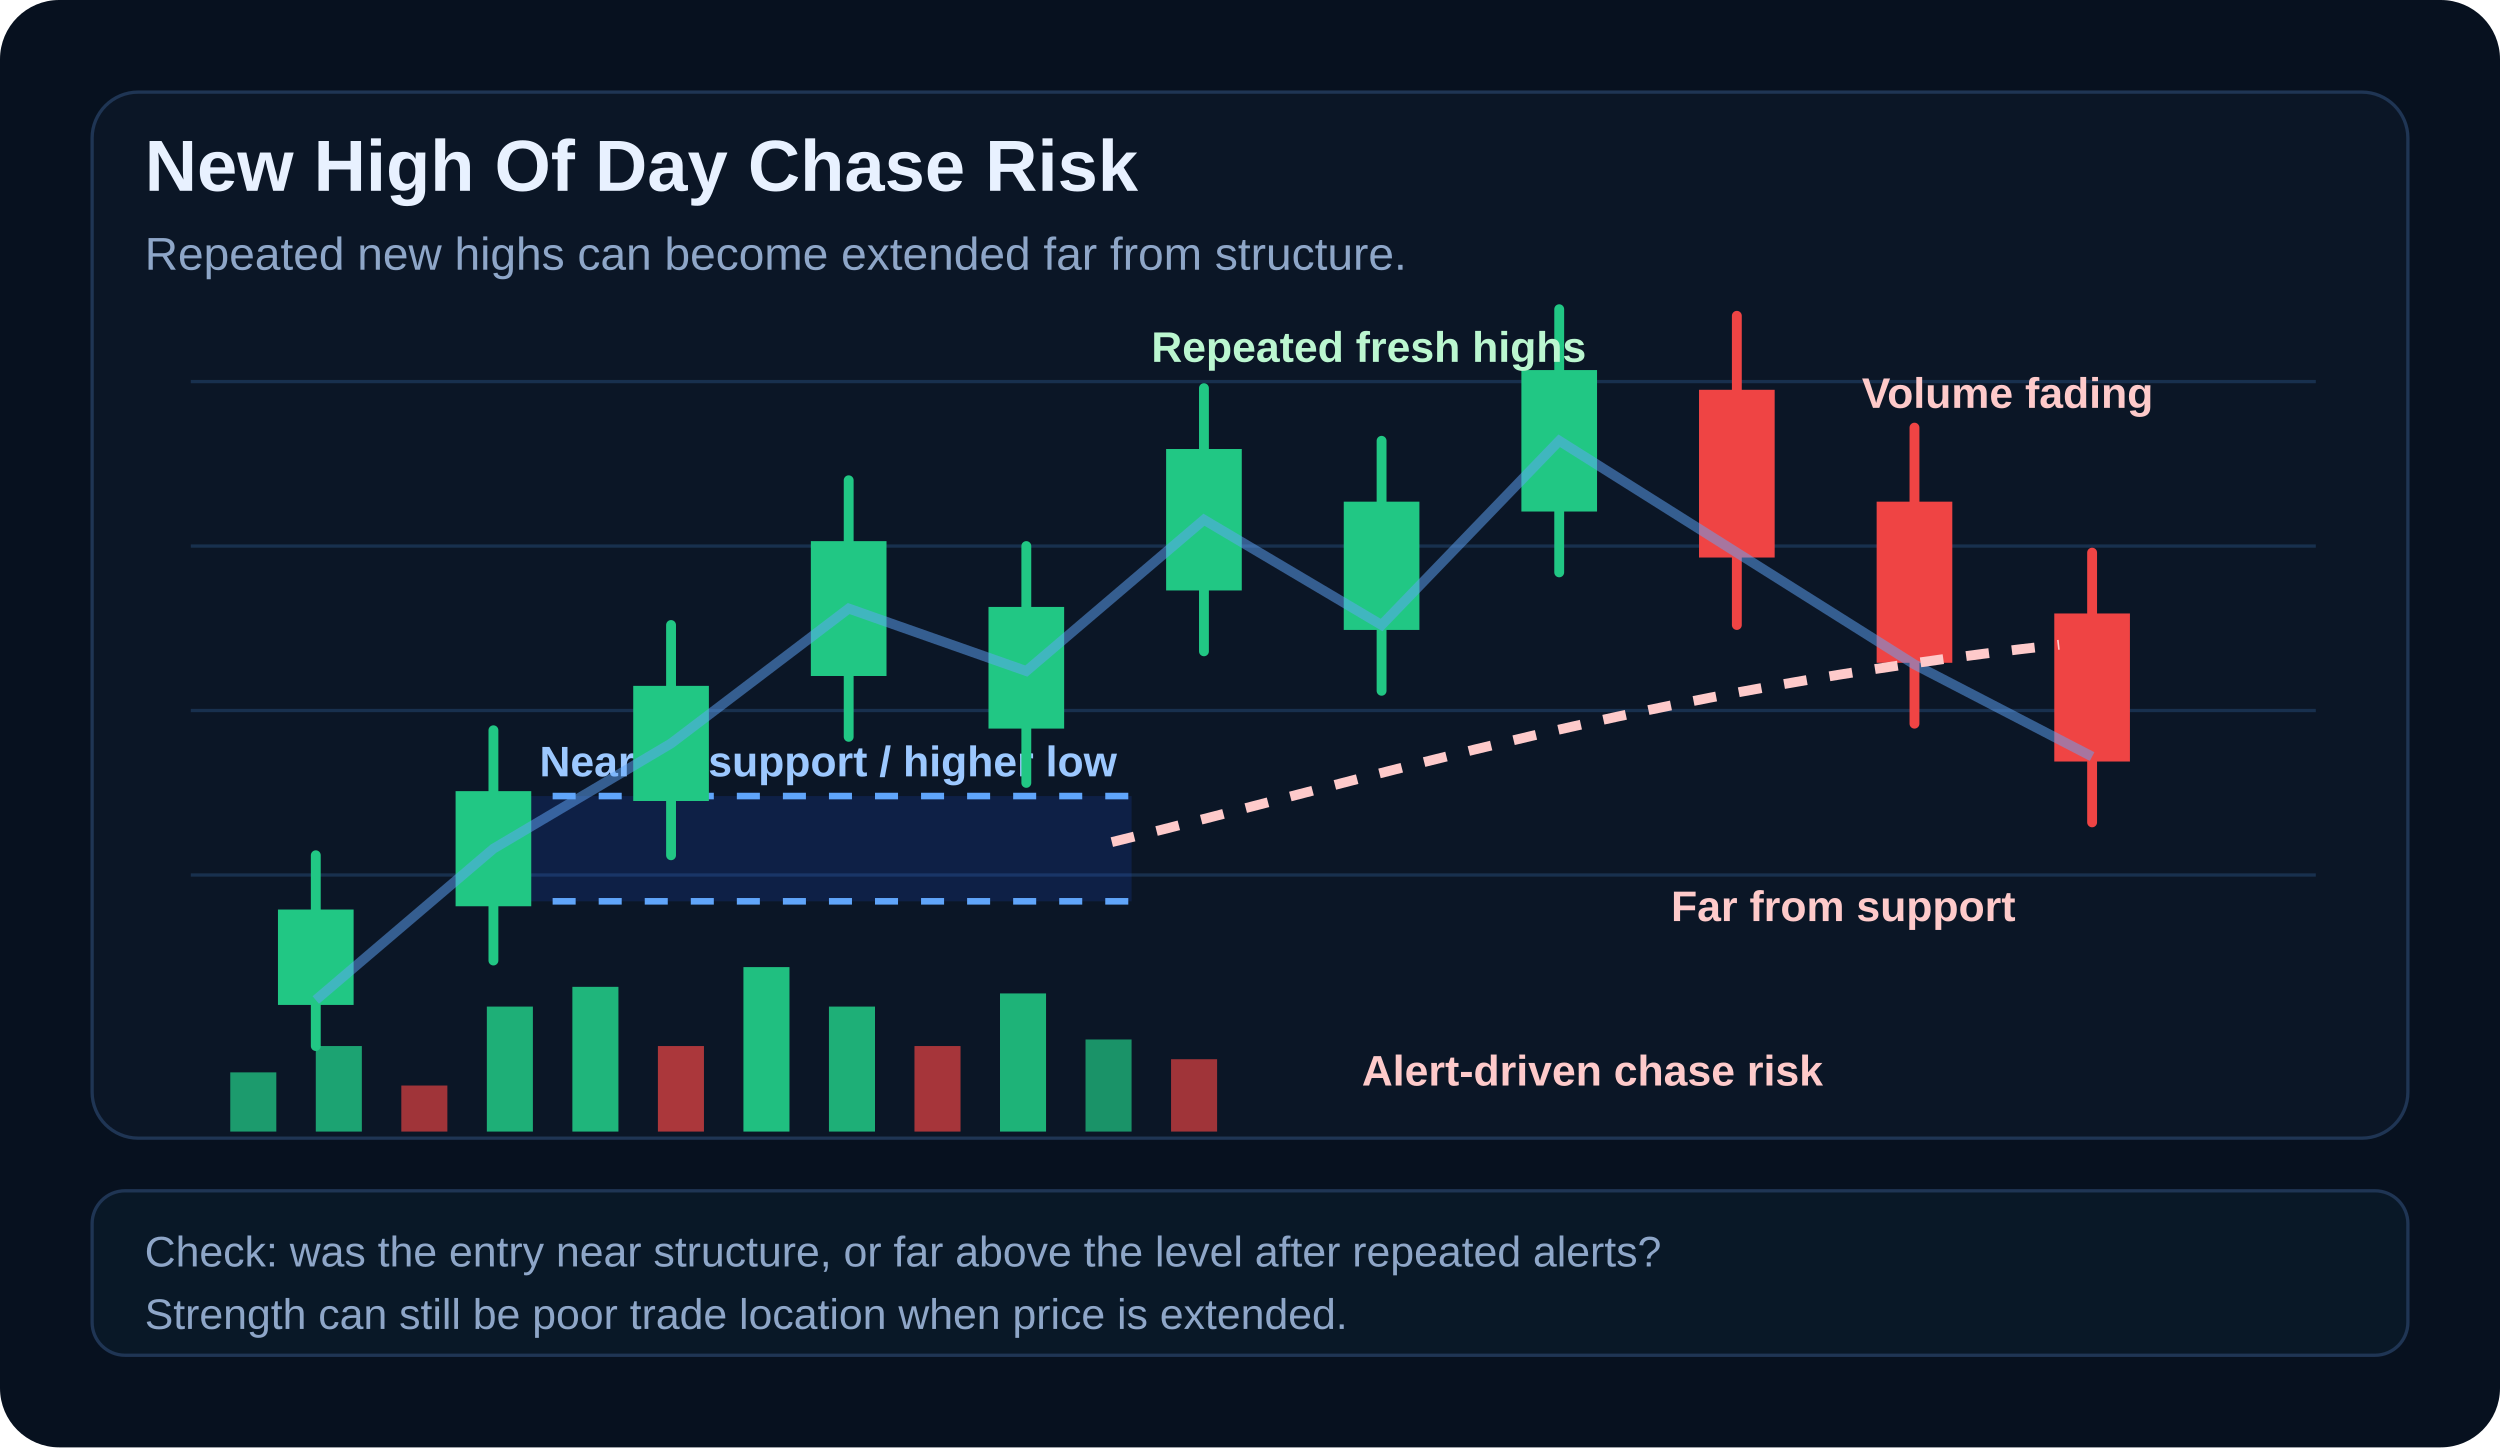
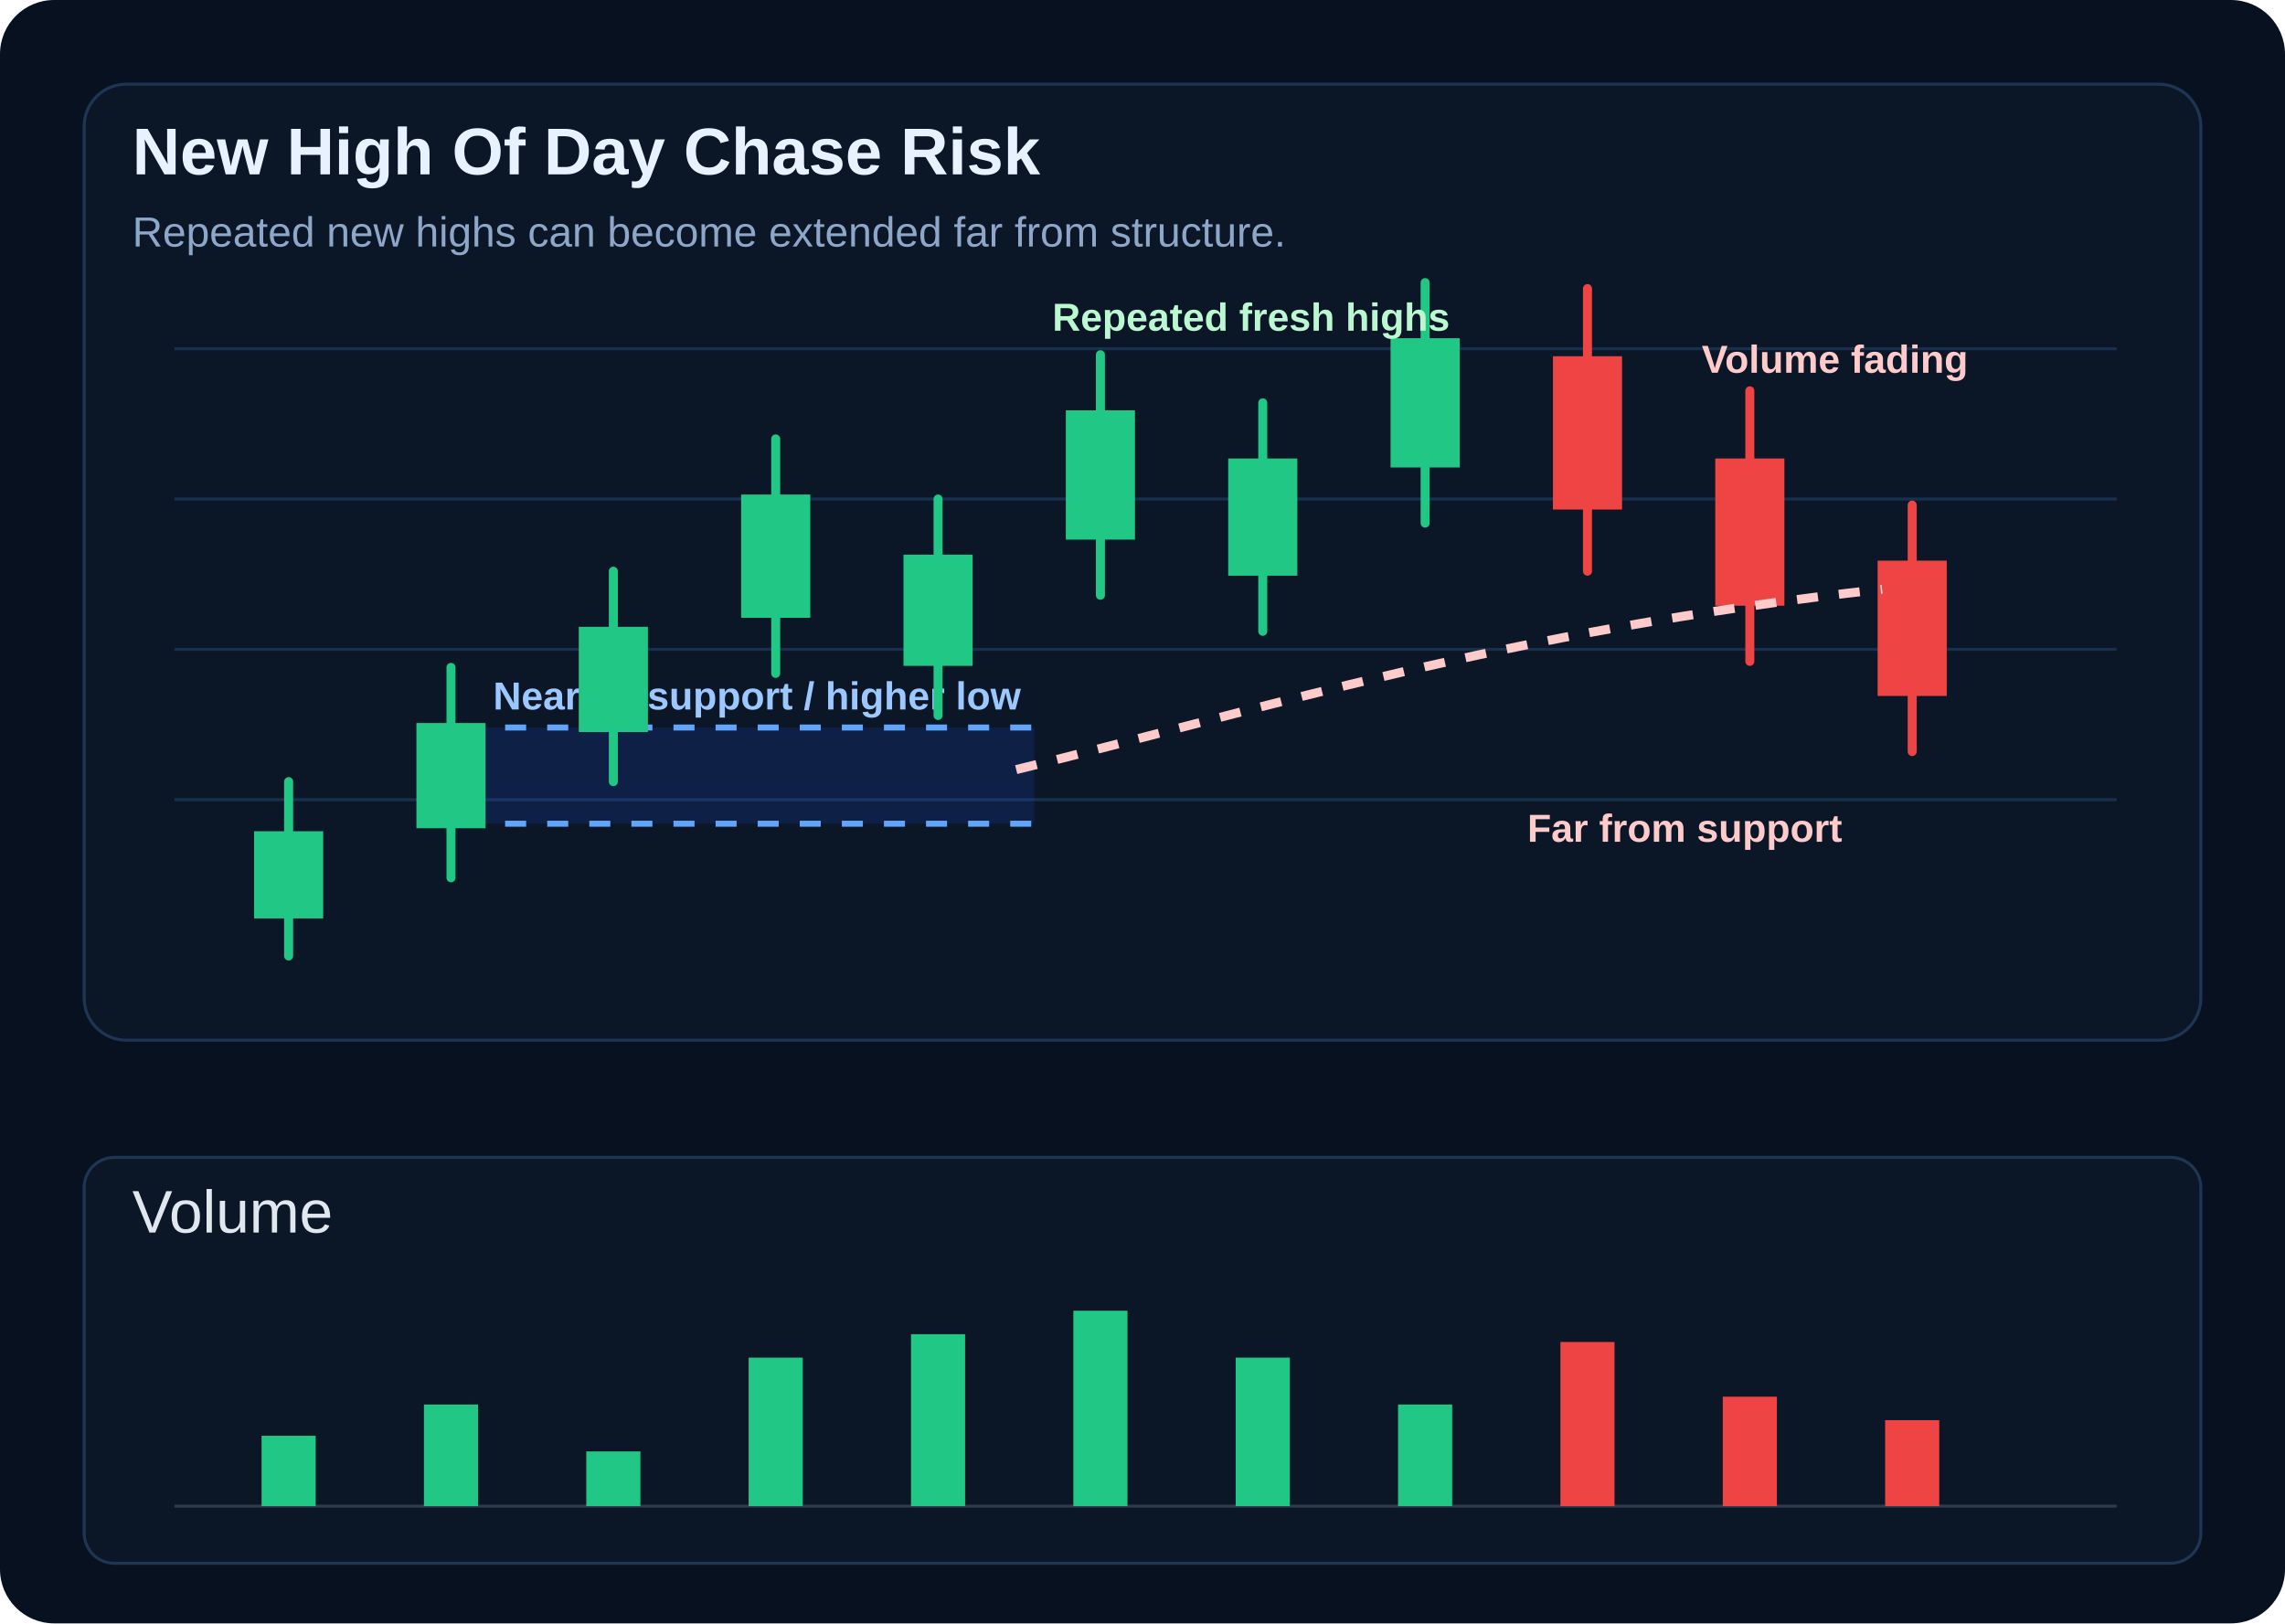
- <svg xmlns="http://www.w3.org/2000/svg" viewBox="0 0 760 440" role="img" aria-labelledby="title desc">
-   <rect width="760" height="440" rx="18" fill="#07111f" />
+ <svg xmlns="http://www.w3.org/2000/svg" viewBox="0.0 0.0 760.0 540.0" role="img" aria-labelledby="title desc">
+   <rect width="760" height="540.0" rx="18" fill="#07111f" />
  <rect x="28" y="28" width="704" height="318" rx="14" fill="#0b1626" stroke="#1f3554" />
  <text x="44" y="58" fill="#e8f1ff" font-family="Arial, sans-serif" font-size="22" font-weight="700">New High Of Day Chase Risk</text>
  <text x="44" y="82" fill="#8ea6c8" font-family="Arial, sans-serif" font-size="14">Repeated new highs can become extended far from structure.</text>
  <g stroke="#18304e" stroke-width="1">
    <line x1="58" y1="116" x2="704" y2="116" />
    <line x1="58" y1="166" x2="704" y2="166" />
    <line x1="58" y1="216" x2="704" y2="216" />
    <line x1="58" y1="266" x2="704" y2="266" />
  </g>
  <rect x="154" y="242" width="190" height="32" fill="#1d4ed8" opacity=".18" />
  <line x1="154" y1="242" x2="344" y2="242" stroke="#60a5fa" stroke-width="2" stroke-dasharray="7 7" />
  <line x1="154" y1="274" x2="344" y2="274" stroke="#60a5fa" stroke-width="2" stroke-dasharray="7 7" />
  <text x="164" y="236" fill="#9cc8ff" font-family="Arial, sans-serif" font-size="13" font-weight="700">Nearest support / higher low</text>
  <g stroke-linecap="round" stroke-width="3">
    <g stroke="#21c784" fill="#21c784">
      <line x1="96" y1="260" x2="96" y2="318" />
      <rect x="86" y="278" width="20" height="26" />
      <line x1="150" y1="222" x2="150" y2="292" />
      <rect x="140" y="242" width="20" height="32" />
      <line x1="204" y1="190" x2="204" y2="260" />
      <rect x="194" y="210" width="20" height="32" />
      <line x1="258" y1="146" x2="258" y2="224" />
      <rect x="248" y="166" width="20" height="38" />
      <line x1="312" y1="166" x2="312" y2="238" />
      <rect x="302" y="186" width="20" height="34" />
      <line x1="366" y1="118" x2="366" y2="198" />
      <rect x="356" y="138" width="20" height="40" />
      <line x1="420" y1="134" x2="420" y2="210" />
      <rect x="410" y="154" width="20" height="36" />
      <line x1="474" y1="94" x2="474" y2="174" />
      <rect x="464" y="114" width="20" height="40" />
    </g>
    <g stroke="#ef4444" fill="#ef4444">
      <line x1="528" y1="96" x2="528" y2="190" />
      <rect x="518" y="120" width="20" height="48" />
      <line x1="582" y1="130" x2="582" y2="220" />
      <rect x="572" y="154" width="20" height="46" />
      <line x1="636" y1="168" x2="636" y2="250" />
      <rect x="626" y="188" width="20" height="42" />
    </g>
  </g>
-   <path d="M96 304 L150 258 L204 226 L258 185 L312 204 L366 158 L420 190 L474 134 L528 168 L582 202 L636 230" fill="none" stroke="#60a5fa" stroke-width="3" opacity=".5" />
  <path d="M338 256 C420 236 500 210 626 196" fill="none" stroke="#fecaca" stroke-width="3" stroke-dasharray="7 7" />
  <g font-family="Arial, sans-serif" font-size="13" font-weight="700">
    <text x="350" y="110" fill="#bbf7d0">Repeated fresh highs</text>
    <text x="508" y="280" fill="#fecaca">Far from support</text>
    <text x="566" y="124" fill="#fecaca">Volume fading</text>
-     <text x="414" y="330" fill="#fecaca">Alert-driven chase risk</text>
  </g>
-   <g>
-     <rect x="70" y="326" width="14" height="18" fill="#21c784" opacity=".75" />
-     <rect x="96" y="318" width="14" height="26" fill="#21c784" opacity=".8" />
-     <rect x="122" y="330" width="14" height="14" fill="#ef4444" opacity=".65" />
-     <rect x="148" y="306" width="14" height="38" fill="#21c784" opacity=".86" />
-     <rect x="174" y="300" width="14" height="44" fill="#21c784" opacity=".9" />
-     <rect x="200" y="318" width="14" height="26" fill="#ef4444" opacity=".7" />
-     <rect x="226" y="294" width="14" height="50" fill="#21c784" opacity=".95" />
-     <rect x="252" y="306" width="14" height="38" fill="#21c784" opacity=".86" />
-     <rect x="278" y="318" width="14" height="26" fill="#ef4444" opacity=".68" />
-     <rect x="304" y="302" width="14" height="42" fill="#21c784" opacity=".88" />
-     <rect x="330" y="316" width="14" height="28" fill="#21c784" opacity=".7" />
-     <rect x="356" y="322" width="14" height="22" fill="#ef4444" opacity=".65" />
-   </g>
-   <rect x="28" y="362" width="704" height="50" rx="10" fill="#091827" stroke="#1f3554" />
-   <text x="44" y="385" fill="#8ea6c8" font-family="Arial, sans-serif" font-size="13">Check: was the entry near structure, or far above the level after repeated alerts?</text>
-   <text x="44" y="404" fill="#8ea6c8" font-family="Arial, sans-serif" font-size="13">Strength can still be poor trade location when price is extended.</text>
+   <rect x="28" y="385.0" width="704" height="135" rx="10" fill="#0b1626" stroke="#1f3554" />
+   <text x="44" y="410.0" font-family="Arial, sans-serif" font-size="20" fill="#e1e7ef">Volume</text>
+   <line x1="58" y1="501.0" x2="704" y2="501.0" stroke="#303a49" />
+   <rect x="87.0" y="477.6" width="18" height="23.4" fill="#21c784" />
+   <rect x="141.0" y="467.2" width="18" height="33.8" fill="#21c784" />
+   <rect x="195.0" y="482.8" width="18" height="18.2" fill="#21c784" />
+   <rect x="249.0" y="451.6" width="18" height="49.4" fill="#21c784" />
+   <rect x="303.0" y="443.8" width="18" height="57.2" fill="#21c784" />
+   <rect x="357.0" y="436.0" width="18" height="65.0" fill="#21c784" />
+   <rect x="411.0" y="451.6" width="18" height="49.4" fill="#21c784" />
+   <rect x="465.0" y="467.2" width="18" height="33.8" fill="#21c784" />
+   <rect x="519.0" y="446.4" width="18" height="54.6" fill="#ef4444" />
+   <rect x="573.0" y="464.6" width="18" height="36.4" fill="#ef4444" />
+   <rect x="627.0" y="472.4" width="18" height="28.6" fill="#ef4444" />
</svg>
